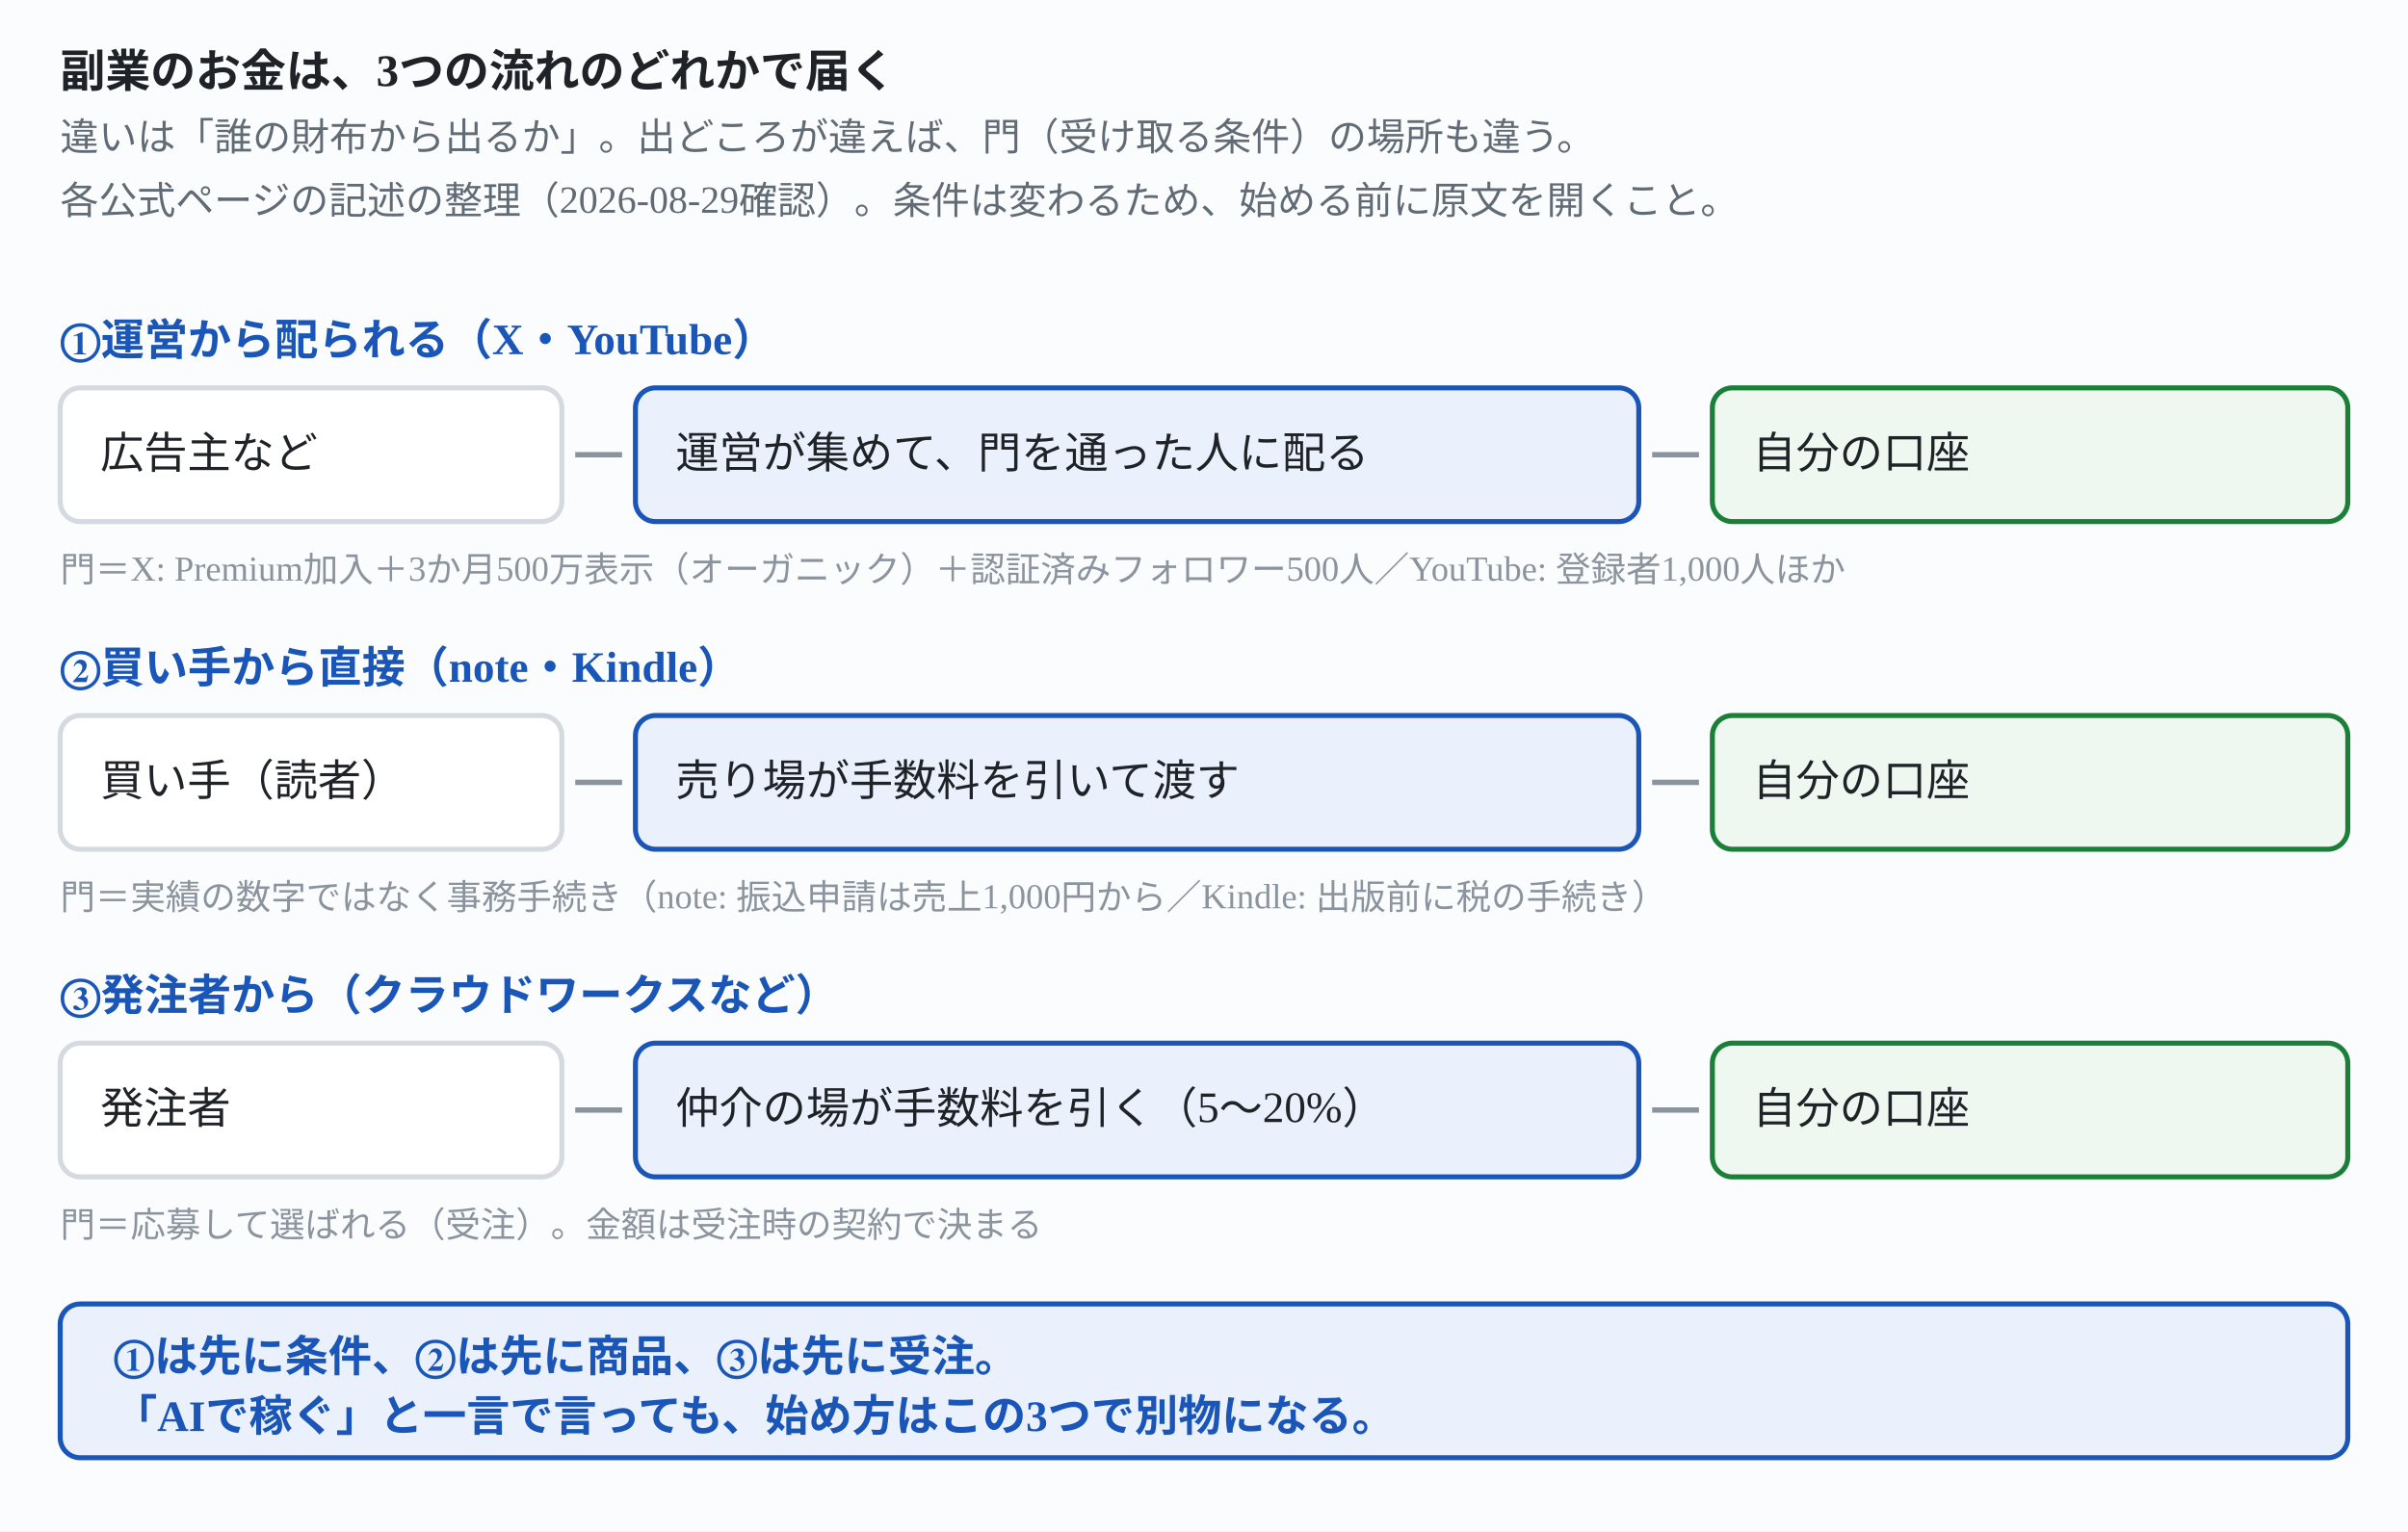
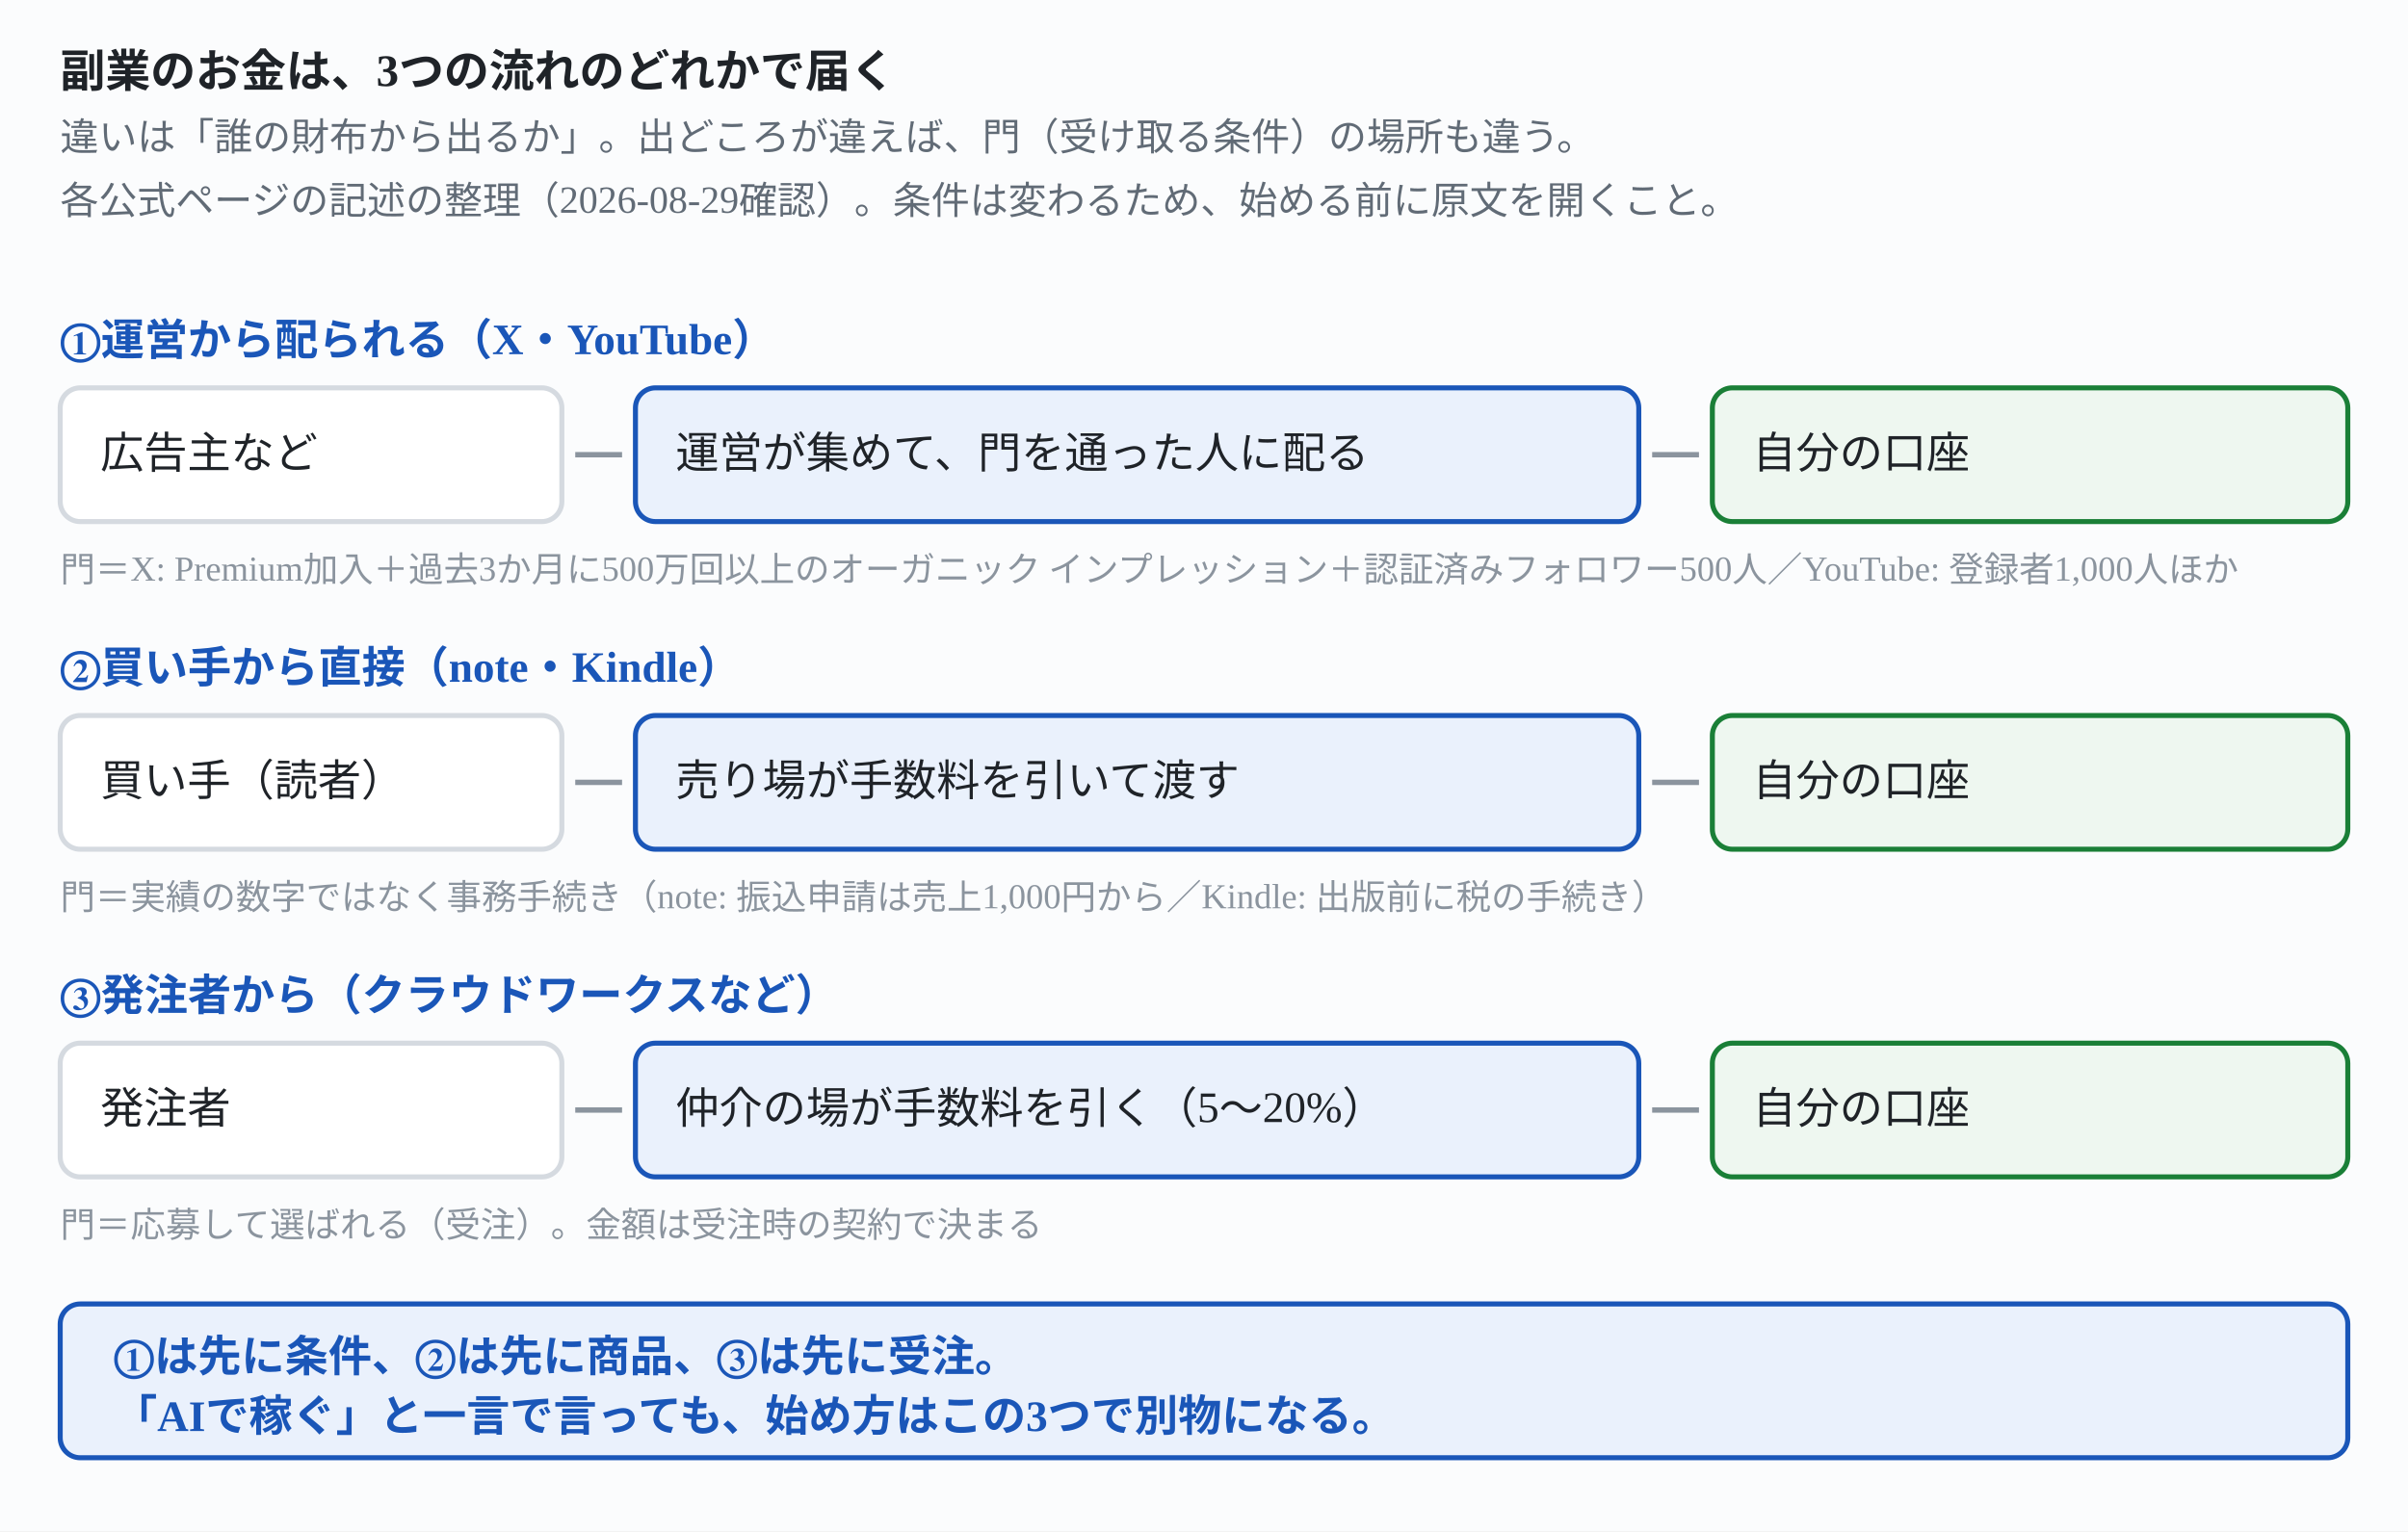
- <svg xmlns="http://www.w3.org/2000/svg" width="720" height="458" viewBox="0 0 720 458" role="img" aria-label="副業のお金が自分の口座に届くまでの3つの流れを並べた図。1つ目は運営から配られる型で、XやYouTubeが当てはまる。広告主などのお金を運営が集めて、門を通った人に配る。門はXならPremium加入と3か月で500万回のオーガニックな表示と認証済みフォロワー500人、YouTubeなら登録者1,000人などが公式ページに書いてある。2つ目は買い手から直接の型で、noteやKindleが当てはまる。買い手が払ったお金から売り場が手数料を引いて渡す。門は実績の数字ではなく事務手続きで、noteは振込申請が売上1,000円から、Kindleは出版の前に税に関するインタビューの完了が必要。3つ目は発注者からの型で、クラウドワークスなどが当てはまる。発注者が払ったお金から仲介の場が5から20パーセントの手数料を引く。門は応募して選ばれること、つまり受注で、金額は受注時の契約で決まる。まとめると、1つ目は先に条件、2つ目は先に商品、3つ目は先に受注が要る。">
+ <svg xmlns="http://www.w3.org/2000/svg" width="720" height="458" viewBox="0 0 720 458" role="img" aria-label="副業のお金が自分の口座に届くまでの3つの流れを並べた図。1つ目は運営から配られる型で、XやYouTubeが当てはまる。広告主などのお金を運営が集めて、門を通った人に配る。門はXならPremium加入と過去3か月に500万回以上のオーガニック インプレッションと認証済みフォロワー500人、YouTubeなら登録者1,000人などが公式ページに書いてある。2つ目は買い手から直接の型で、noteやKindleが当てはまる。買い手が払ったお金から売り場が手数料を引いて渡す。門は実績の数字ではなく事務手続きで、noteは振込申請が売上1,000円から、Kindleは出版の前に税に関するインタビューの完了が必要。3つ目は発注者からの型で、クラウドワークスなどが当てはまる。発注者が払ったお金から仲介の場が5から20パーセントの手数料を引く。門は応募して選ばれること、つまり受注で、金額は受注時の契約で決まる。まとめると、1つ目は先に条件、2つ目は先に商品、3つ目は先に受注が要る。">
  <style>
  .bg { fill: #fbfcfd; }
  .box { fill: #ffffff; stroke: #d5dae0; stroke-width: 1.5; }
  .box-accent { fill: #eaf1fc; stroke: #1a56b8; stroke-width: 1.5; }
  .box-quiet { fill: #f2f4f6; stroke: #d5dae0; stroke-width: 1.5; }
  .box-bad { fill: #fdf0ef; stroke: #d92b2b; stroke-width: 1.5; }
  .box-good { fill: #eef7f0; stroke: #1a7f37; stroke-width: 1.5; }
  .line { stroke: #8b949e; stroke-width: 1.6; fill: none; }
  .t-bad { fill: #b02020; font-size: 12.5px; font-weight: 700; }
  .t-good { fill: #16682e; font-size: 12.5px; }
  .mono { fill: #1f2328; font-size: 12.5px; font-family: Consolas, "SFMono-Regular", Menlo, monospace; }
  .t { fill: #1f2328; font-size: 13px; }
  .t-sm { fill: #616b76; font-size: 11.5px; }
  .t-xs { fill: #8b949e; font-size: 10.5px; }
  .t-strong { fill: #1f2328; font-size: 13.5px; font-weight: 700; }
  .t-accent { fill: #1a56b8; font-size: 13px; font-weight: 700; }
  .bar-in { fill: #7aa7e0; }
  .bar-out { fill: #1a56b8; }
  .bar-old { fill: #c8d1da; }
  .bar-new { fill: #1a56b8; }
  @media (prefers-color-scheme: dark) {
    .bg { fill: #191d21; }
    .box { fill: #14171a; stroke: #363c43; }
    .box-accent { fill: #1b2735; stroke: #7ab0ff; }
    .box-quiet { fill: #1c2126; stroke: #363c43; }
    .box-bad { fill: #2a1a1a; stroke: #f07a7a; }
    .box-good { fill: #16261b; stroke: #57ab68; }
    .line { stroke: #6e7781; }
    .t-bad { fill: #f07a7a; }
    .t-good { fill: #57ab68; }
    .mono { fill: #e6e9ec; }
    .t { fill: #e6e9ec; }
    .t-sm { fill: #9aa4ae; }
    .t-xs { fill: #6e7781; }
    .t-strong { fill: #e6e9ec; }
    .t-accent { fill: #7ab0ff; }
    .bar-in { fill: #4a72a8; }
    .bar-out { fill: #7ab0ff; }
    .bar-old { fill: #3a4149; }
    .bar-new { fill: #7ab0ff; }
  }
</style>
  <rect class="bg" x="0" y="0" width="720" height="458" />
  <text class="t-strong" x="18" y="26">副業のお金は、3つの流れのどれかで届く</text>
  <text class="t-sm" x="18" y="45">違いは「誰の財布から出るか」。出どころが違えば、門（受け取る条件）の場所も違う。</text>
  <text class="t-sm" x="18" y="64">各公式ページの記述の整理（2026-08-29確認）。条件は変わるため、始める前に原文を開くこと。</text>
  <text class="t-accent" x="18" y="106">①運営から配られる（X・YouTube）</text>
  <rect class="box" x="18" y="116" width="150" height="40" rx="6" />
  <text class="t" x="30" y="140.0">広告主など</text>
  <path class="line" d="M172 136.0 L186 136.0" />
  <rect class="box-accent" x="190" y="116" width="300" height="40" rx="6" />
  <text class="t" x="202" y="140.0">運営が集めて、門を通った人に配る</text>
  <path class="line" d="M494 136.0 L508 136.0" />
  <rect class="box-good" x="512" y="116" width="190" height="40" rx="6" />
  <text class="t" x="524" y="140.0">自分の口座</text>
-   <text class="t-xs" x="18" y="174">門＝X: Premium加入＋3か月500万表示（オーガニック）＋認証済みフォロワー500人／YouTube: 登録者1,000人ほか</text>
+   <text class="t-xs" x="18" y="174">門＝X: Premium加入＋過去3か月に500万回以上のオーガニック インプレッション＋認証済みフォロワー500人／YouTube: 登録者1,000人ほか</text>
  <text class="t-accent" x="18" y="204">②買い手から直接（note・Kindle）</text>
  <rect class="box" x="18" y="214" width="150" height="40" rx="6" />
  <text class="t" x="30" y="238.0">買い手（読者）</text>
  <path class="line" d="M172 234.0 L186 234.0" />
  <rect class="box-accent" x="190" y="214" width="300" height="40" rx="6" />
  <text class="t" x="202" y="238.0">売り場が手数料を引いて渡す</text>
  <path class="line" d="M494 234.0 L508 234.0" />
  <rect class="box-good" x="512" y="214" width="190" height="40" rx="6" />
  <text class="t" x="524" y="238.0">自分の口座</text>
  <text class="t-xs" x="18" y="272">門＝実績の数字ではなく事務手続き（note: 振込申請は売上1,000円から／Kindle: 出版前に税の手続き）</text>
  <text class="t-accent" x="18" y="302">③発注者から（クラウドワークスなど）</text>
  <rect class="box" x="18" y="312" width="150" height="40" rx="6" />
  <text class="t" x="30" y="336.0">発注者</text>
  <path class="line" d="M172 332.0 L186 332.0" />
  <rect class="box-accent" x="190" y="312" width="300" height="40" rx="6" />
  <text class="t" x="202" y="336.0">仲介の場が手数料を引く（5〜20%）</text>
  <path class="line" d="M494 332.0 L508 332.0" />
  <rect class="box-good" x="512" y="312" width="190" height="40" rx="6" />
  <text class="t" x="524" y="336.0">自分の口座</text>
  <text class="t-xs" x="18" y="370">門＝応募して選ばれる（受注）。金額は受注時の契約で決まる</text>
  <rect class="box-accent" x="18" y="390" width="684" height="46" rx="6" />
  <text class="t-accent" x="34" y="410">①は先に条件、②は先に商品、③は先に受注。</text>
  <text class="t-accent" x="34" y="428">「AIで稼ぐ」と一言で言っても、始め方はこの3つで別物になる。</text>
</svg>
